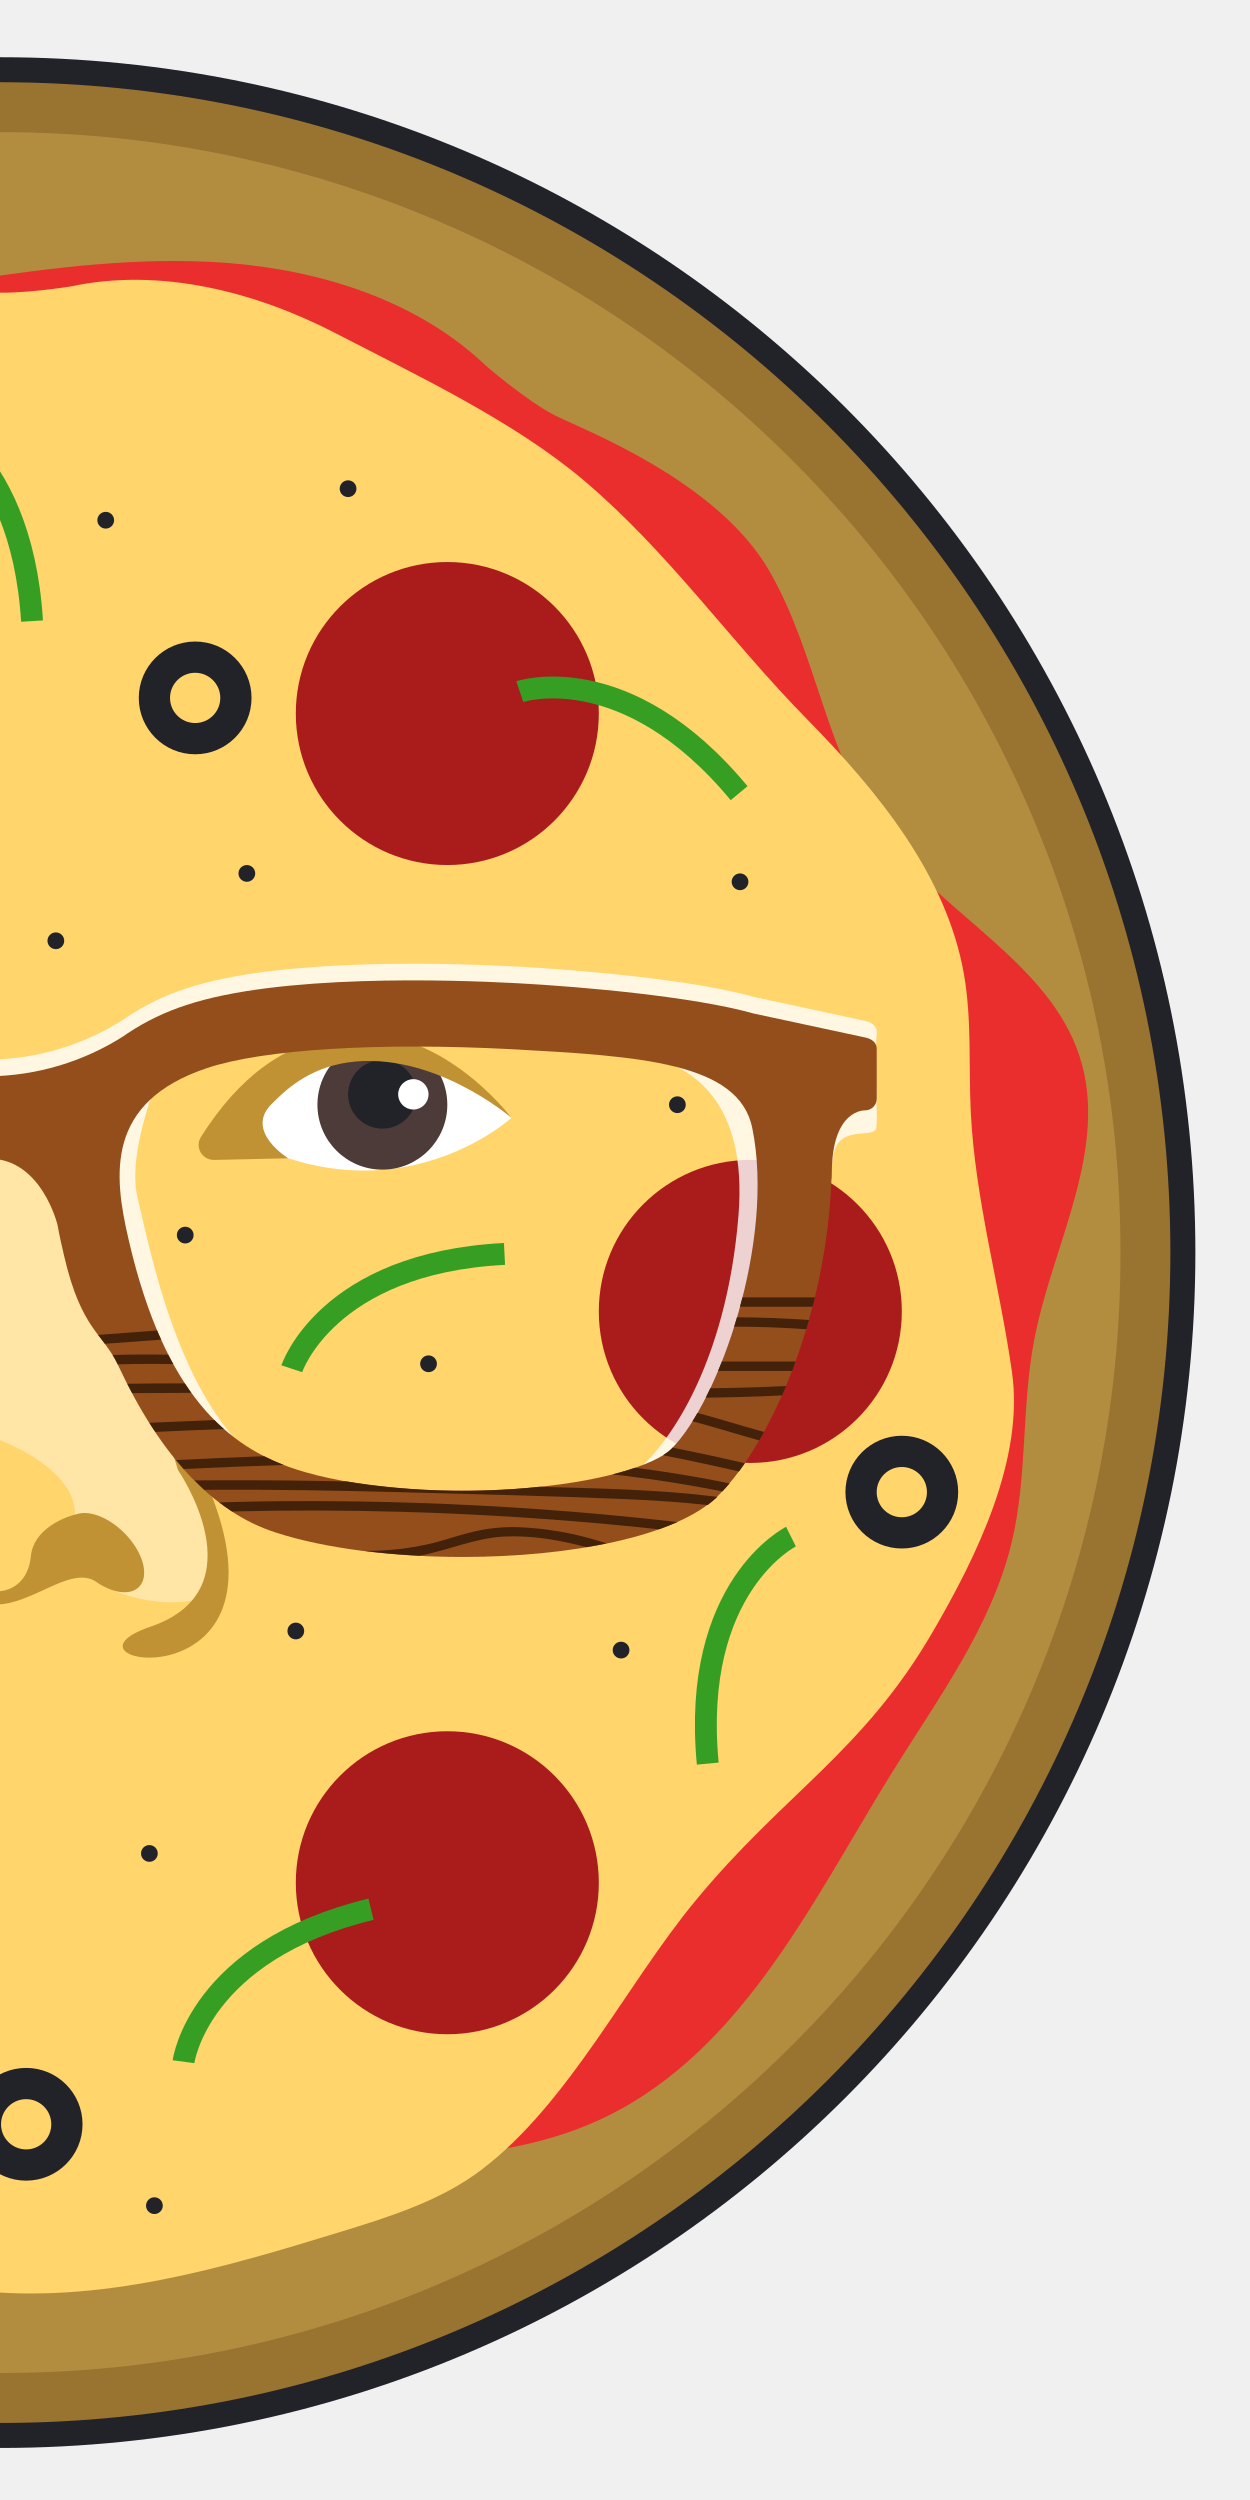
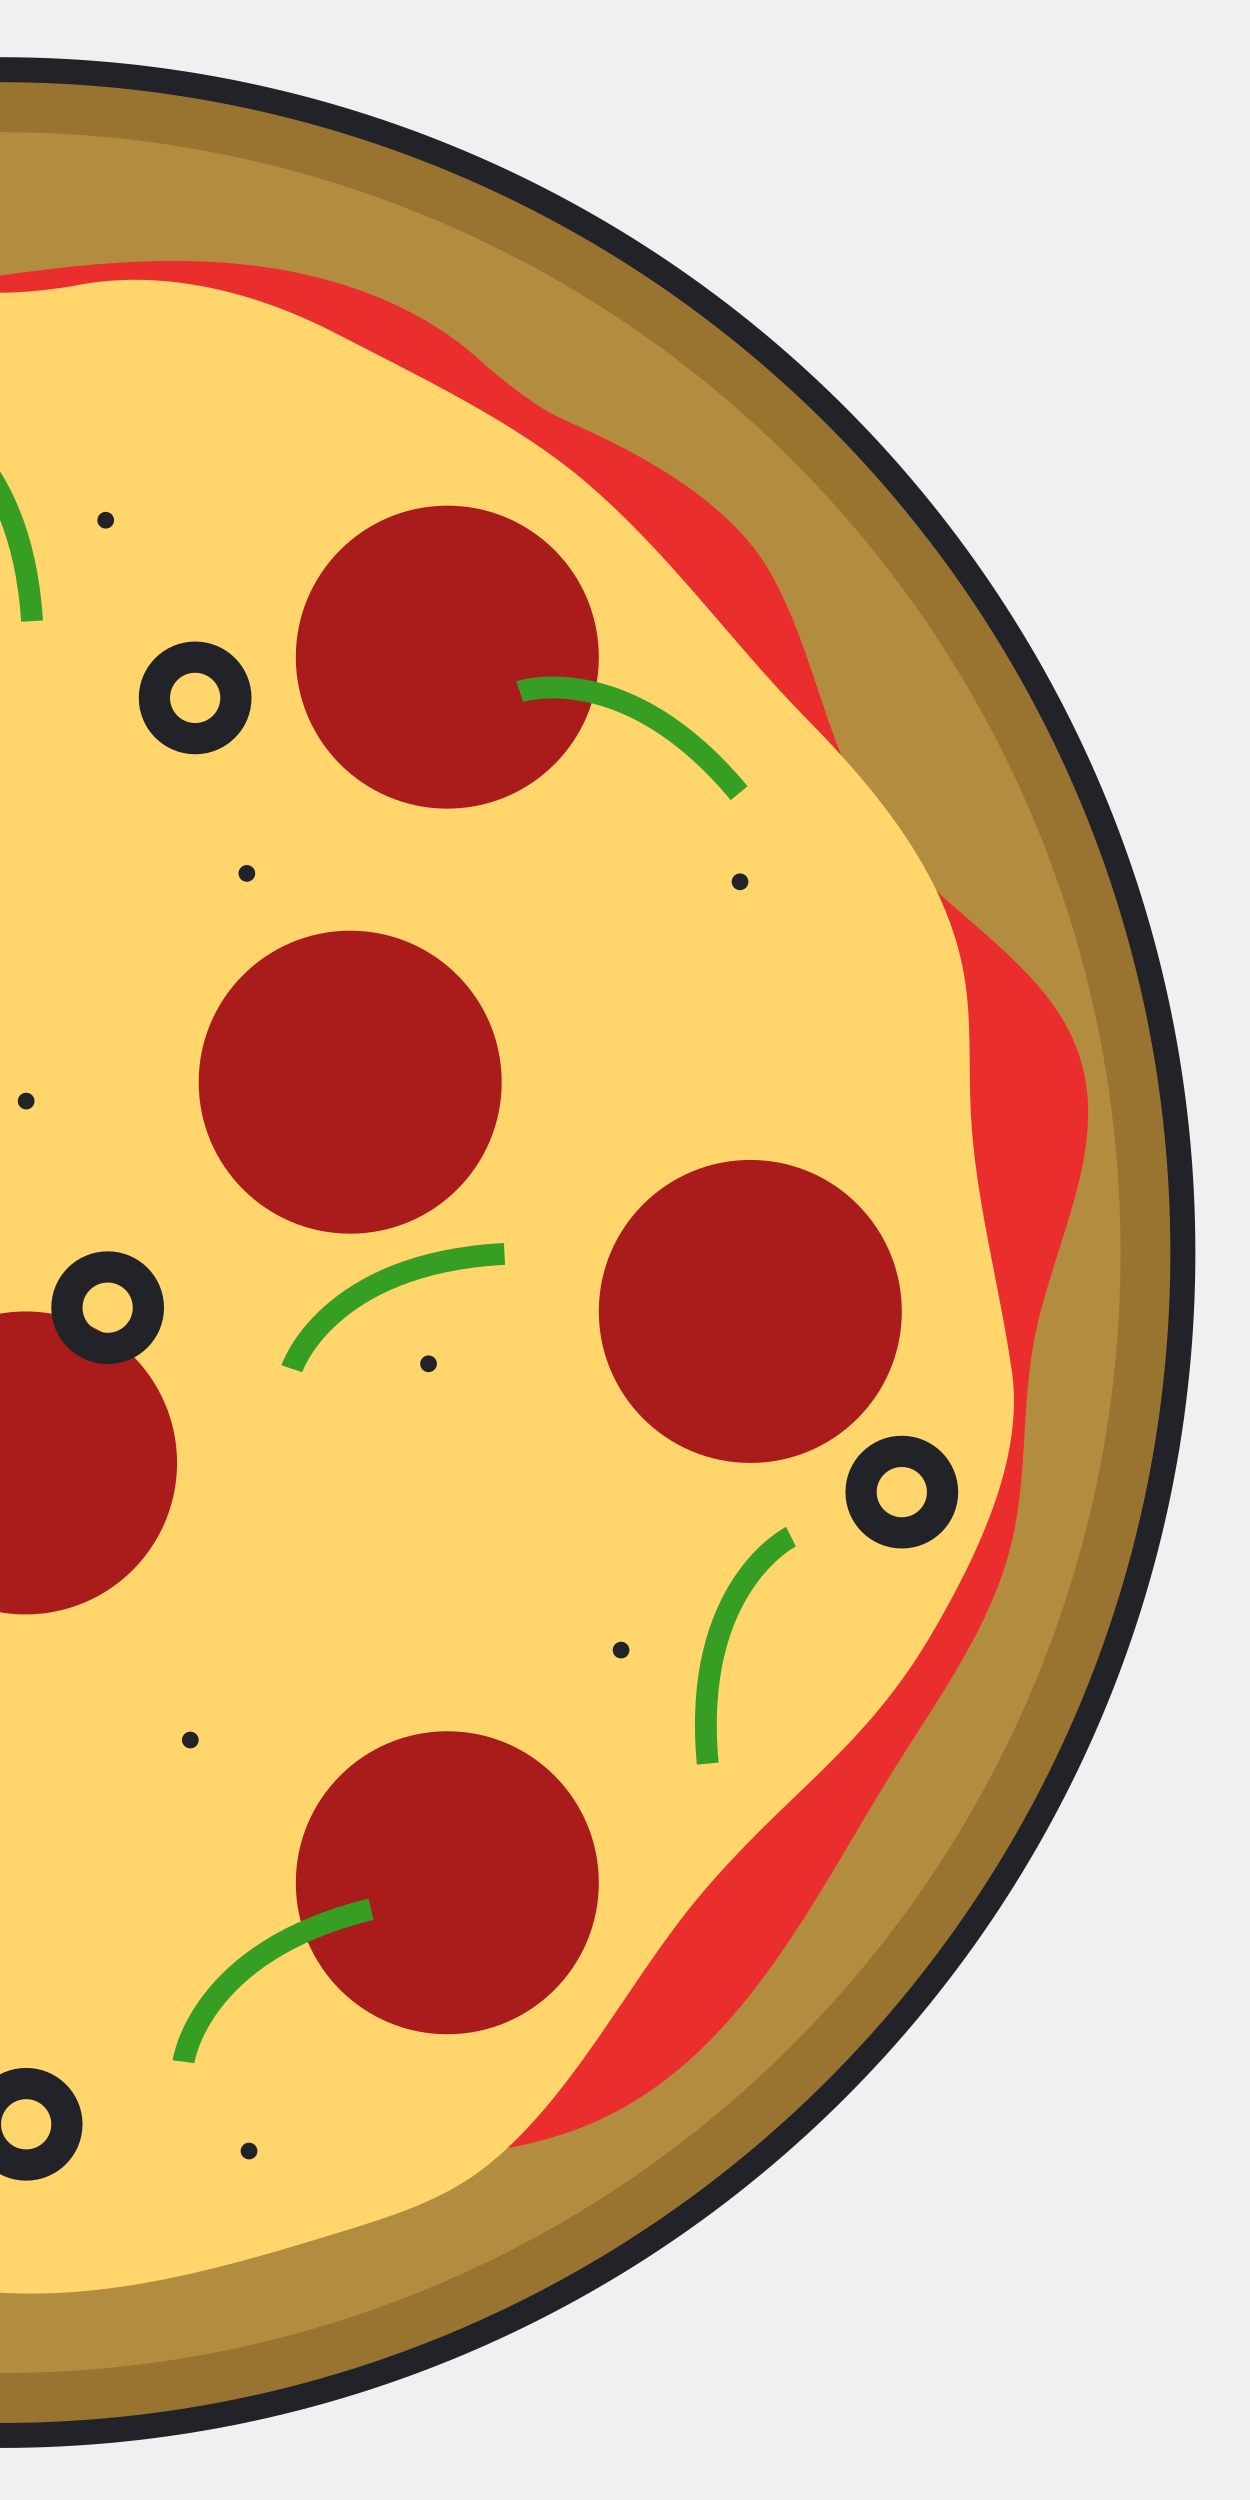
<svg xmlns="http://www.w3.org/2000/svg" width="400" height="800" viewBox="0 0 400 800">
-   <path d="M0,22.31c-3.35,0-6.68.05-10,.13V779.21c3.33.09,6.66.14,10,.14,209.05,0,378.52-169.47,378.52-378.52S209.05,22.31,0,22.31Z" fill="#b28c3f" />
-   <path d="M0,22.31c-3.35,0-6.68.05-10,.13v20c3.33-.09,6.67-.15,10-.15A356.19,356.19,0,0,1,139.54,70.48a357.27,357.27,0,0,1,114,76.84,357.23,357.23,0,0,1,76.84,114,356.28,356.28,0,0,1,28.17,139.55,356.19,356.19,0,0,1-28.17,139.54,357.27,357.27,0,0,1-76.84,114,357.43,357.43,0,0,1-114,76.84A356.19,356.19,0,0,1,0,759.35c-3.34,0-6.68-.06-10-.15v20c3.33.09,6.66.14,10,.14,209.05,0,378.52-169.47,378.52-378.52S209.05,22.31,0,22.31Z" fill="#997330" />
-   <path d="M-10,22.44c3.33-.08,6.66-.13,10-.13,209.05,0,378.52,169.47,378.52,378.52S209.05,779.35,0,779.35c-3.35,0-6.68-.05-10-.13" fill="none" stroke="#222229" stroke-miterlimit="10" stroke-width="8" />
-   <path d="M345.43,337.94c-9.73-29.82-43.7-45.33-62.58-70.8-18.51-25-21.24-57.78-36.75-84.57-16.6-28.69-59.08-44.95-68.18-49.46S155.45,117,155.45,117c-21.71-20.73-52.66-30.61-83.21-32.9-27.46-2-55,1.47-82.25,5.55V730.79a100.55,100.55,0,0,0,19.15-5.38c14.67-5.78,27.52-15.15,42-21.3,43-18.25,95-6.18,138-24.57,47-20.12,70-69.88,96.27-112.29,14.72-23.71,31.91-46.85,38.34-73.75,5.09-21.27,3.08-43.58,7.24-65C336.89,398,355.08,367.5,345.43,337.94Z" fill="#ea2d2d" />
-   <path d="M323.84,439.1c-3.95-27.82-11.82-55.29-13.19-83.25-.72-14.76.37-29.61-2.21-44.24-5.55-31.36-27.22-58.07-50-81.27-25.07-25.5-44.18-53.33-71.48-76.5-22.41-19-53.32-33.6-79.44-47.14S51.1,85.63,22.9,91.61c0,0-16.8,2.78-26.51,1.87-1.45-.13-3.64-.43-6.4-.78v640c.67.09,1.33.18,2,.25,40,4.43,79.2-7.14,117-18.76,15.92-4.89,32.19-10,45.26-20,27.94-21.37,45.93-58.8,68.19-85.83,28.46-34.55,53.84-47.77,76.23-86.5C312.54,498,327.79,466.91,323.84,439.1Z" fill="#ffd56c" />
-   <path d="M62.45,469.85c-13.51-24.2-35-126.7-35-126.7l-37.83,8.28c0,21.76.08,43.51.29,65.27.13,13.69.26,27.38.52,41.07,17.41,4.33,37.78,16.54,32.76,31C17,506.49,48.87,516.55,64.65,511.37,69.8,509.68,76,494.05,62.45,469.85Z" fill="#fff" opacity="0.4" />
-   <path d="M163.65,357.73s-29.21,26.7-71.41,12.91S105,335.94,105,335.94,143.76,335.77,163.65,357.73Z" fill="#fff" />
-   <circle cx="122.36" cy="353.51" r="20.78" fill="#4c3b38" />
-   <circle cx="122.36" cy="350.19" r="10.97" fill="#222229" />
-   <path d="M68.34,371.18h.11l23.79-.53s-13.94-8.52-5.48-17.21C91.12,349,98.54,341.88,111.19,340c27.14-4,52.21,17.49,52.46,17.71,0,0-23.19-31.14-54.61-26.51-17.91,2.64-32.46,13.18-44.74,32.63a4.78,4.78,0,0,0,4,7.33Z" fill="#c19234" />
-   <path d="M39.76,490.53c-4.94-4.94-11-7.25-14.94-6.07-4.24.92-14.12,4.88-14.94,13.53-.73,7.56-5.52,11.28-11.28,11.28a10.56,10.56,0,0,1-9-4.53v6.9a27.07,27.07,0,0,0,9,1.81c11.74,0,23.7-12.26,31.8-7.52,5.36,3.85,11.17,4.8,14.05,1.91C47.94,504.36,45.84,496.6,39.76,490.53Z" fill="#c19234" />
-   <path d="M66.52,475.57c-30-71.29-9.58-5.18-9.58-5.18s26.39,38.18-8.85,50.18S96.52,546.86,66.52,475.57Z" fill="#c19234" />
-   <circle cx="132.27" cy="350.19" r="4.86" fill="#fff" />
-   <circle cx="143.14" cy="228.33" r="48.48" fill="#aa1b1b" />
+   <path d="M0,22.31c-1.42,0-2.84,0-4.25,0v757c1.41,0,2.83,0,4.25,0,209.05,0,378.52-169.47,378.52-378.52S209.05,22.31,0,22.31Z" fill="#b28c3f" />
+   <path d="M0,42.31A356.19,356.19,0,0,1,139.54,70.48a357.27,357.27,0,0,1,114,76.84,357.39,357.39,0,0,1,76.84,114,356.28,356.28,0,0,1,28.17,139.55,356.19,356.19,0,0,1-28.17,139.54,357.43,357.43,0,0,1-76.84,114,357.43,357.43,0,0,1-114,76.84A356.19,356.19,0,0,1,0,759.35H-6.48l-1-717H0m0-20c-1.42,0-26.08,0-27.49,0l1,757,26.46,0c209.05,0,378.52-169.47,378.52-378.52S209.05,22.31,0,22.31Z" fill="#997330" />
+   <path d="M-27.49,23.3q13.62-1,27.49-1c209.05,0,378.52,169.47,378.52,378.52S209.05,779.35,0,779.35c-3.25,0-6.49-.05-9.73-.13" fill="none" stroke="#222229" stroke-miterlimit="10" stroke-width="8" />
+   <path d="M345.43,337.94c-9.73-29.82-43.7-45.33-62.58-70.8-18.51-25-21.24-57.78-36.75-84.57-16.6-28.69-59.08-44.95-68.18-49.46S155.45,117,155.45,117c-21.71-20.73-52.66-30.61-83.21-32.9-25.53-1.91-51.11,1-76.49,4.7V729.6a99.22,99.22,0,0,0,13.39-4.19c14.67-5.78,27.52-15.15,42-21.3,43-18.25,95-6.18,138-24.57,47-20.12,70-69.88,96.27-112.29,14.72-23.71,31.91-46.85,38.34-73.75,5.09-21.27,3.08-43.58,7.24-65C336.89,398,355.08,367.5,345.43,337.94Z" fill="#ea2d2d" />
+   <path d="M323.84,439.1c-3.95-27.82-11.82-55.29-13.19-83.25-.72-14.76.37-29.61-2.21-44.24-5.55-31.36-27.22-58.07-50-81.27-25.07-25.5-44.18-53.33-71.48-76.5-22.41-19-53.32-33.6-79.44-47.14S51.1,85.63,22.9,91.61c0,0-16.8,2.78-26.51,1.87l-.64-.06V733.36c38.68,3.33,76.63-7.87,113.28-19.13,15.92-4.89,32.19-10,45.26-20,27.94-21.37,45.93-58.8,68.19-85.83,28.46-34.55,53.84-47.77,76.23-86.5C312.54,498,327.79,466.91,323.84,439.1Z" fill="#ffd56c" />
+   <circle cx="143.14" cy="210.29" r="48.48" fill="#aa1b1b" />
  <circle cx="240.1" cy="419.66" r="48.48" fill="#aa1b1b" />
  <circle cx="143.14" cy="602.48" r="48.48" fill="#aa1b1b" />
-   <path d="M276.88,326.69,241.18,319h0c-19-5.37-54.33-8.55-75.45-9.69-22-1.19-76.52-2.9-106.16,7a76,76,0,0,0-18.71,9h0l-.15.11c-.4.27-.8.54-1.18.82a81.82,81.82,0,0,1-43,12.86,59.82,59.82,0,0,1-6-.25q.13,5.53.26,11.07c20,1.59,40.89,3.2,51.33,4,0,0,11.42-13.23,24.11-17.45,18.08-6,54.65-8.26,97.8-6C200,332.4,279.4,347.88,279.4,345.83l1.2-15.43C280.6,328.36,279,327.14,276.88,326.69Z" fill="#fff" opacity="0.8" />
-   <g opacity="0.8">
-     <path d="M54.17,336.37S40,366.35,44,383.19c5.4,22.77,16.35,79.83,53.41,93l-19.72-6.36L51,436.13,27.45,378.82l14.63-35Z" fill="#fff" />
-     <path d="M266.54,370.78c1.11-11.7,13.26-5.86,13.88-9.92s-.68-16.87-.17-25.58c.28-4.67-28.38,8-28.38,8S265.93,377.15,266.54,370.78Z" fill="#fff" />
-     <path d="M203.71,482.61l-5-8.16c14.54-8.85,33.71-37.79,37.59-85.37,1.5-18.32-2.06-32.12-10.59-41-10.94-11.42-26.47-10.95-26.62-10.94l-.37-9.54c.8,0,20-.61,33.88,13.87,10.5,11,15,27.25,13.22,48.41C242,437.54,222.66,471.07,203.71,482.61Z" fill="#fff" />
-   </g>
-   <path d="M276.88,332l-35.7-7.67h0c-19-5.37-54.33-8.55-75.45-9.69-22-1.19-76.52-2.89-106.16,7a76,76,0,0,0-18.71,9h0l-.15.1c-.4.28-.8.55-1.18.83a81.93,81.93,0,0,1-43,12.85,57.26,57.26,0,0,1-5.87-.23c.21,9.11.39,18.21.46,27.32a19.6,19.6,0,0,1,5.41-.74c16.85,0,21.9,21.29,21.9,21.29h0c.65,3.7,1.4,6.91,2,9.44l.13.57c5.53,23.69,12.44,24.52,17.27,34.88,13.51,29,30.42,47,50.26,53.41,16,5.22,37.9,7.87,59.87,7.87,34.21,0,68.68-6.43,81.85-19.61,17.75-17.74,34.63-58.93,36.24-100.91a17.23,17.23,0,0,0,.13-2.3c0-20.68,10.65-20.09,10.65-20.09a3.73,3.73,0,0,0,3.72-3.71V335.7C280.6,333.66,279,332.44,276.88,332Zm-62,131.63c-5,5-22.48,10.94-50.17,12.84-25.82,1.77-52.64-.64-70-6.28-22-7.17-42-24.1-53.42-72.93l-.13-.58c-4.89-20.89-7.37-44.08,25.14-54.92,18.08-6,54.65-8.25,97.8-6C205,338,236.44,340,240.72,360.94,248.13,397.18,230,448.51,214.86,463.62Z" fill="#934e1b" />
-   <path d="M260.79,415.16l-23.21,0c-.26,1-.52,2-.79,3l23.25,0Q260.43,416.66,260.79,415.16Z" fill="#442109" />
-   <path d="M50.26,425.76q-9.4.75-18.84,1.41c.74,1,1.46,1.9,2.16,2.84q9-.63,18-1.33C51.1,427.73,50.68,426.75,50.26,425.76Z" fill="#442109" />
-   <path d="M235.84,421.53c-.3,1-.6,2-.91,3q11.56,0,23.1.82c.29-1,.58-1.95.86-2.94Q247.39,421.58,235.84,421.53Z" fill="#442109" />
-   <path d="M254.6,435.7H231c-.4,1-.81,2-1.22,3h23.72C253.86,437.71,254.23,436.71,254.6,435.7Z" fill="#442109" />
-   <path d="M55.43,436.51c-.54-1-1.08-2-1.61-3q-8.88-.18-17.77.09c.57.93,1.12,1.92,1.65,3Q46.57,436.35,55.43,436.51Z" fill="#442109" />
-   <path d="M59.12,442.68q-9.19,0-18.39.12c.52,1,1,2,1.56,3q9.45-.09,18.9-.09Q60.14,444.23,59.12,442.68Z" fill="#442109" />
-   <path d="M227.3,444.24c-.48,1-1,2-1.46,3,8.14-.08,16.29-.3,24.42-.71.44-1,.88-2,1.31-3Q239.45,444.11,227.3,444.24Z" fill="#442109" />
-   <path d="M244.5,458.24c-4.21-1.15-8.39-2.41-12.55-3.63-2.91-.86-5.82-1.69-8.75-2.47-.54.93-1.07,1.82-1.61,2.67,1.71.45,3.42.91,5.13,1.4,5.39,1.54,10.8,3.22,16.26,4.72C243.49,460.05,244,459.16,244.5,458.24Z" fill="#442109" />
-   <path d="M68.58,454.41q-10.39.4-20.78.88c.63,1,1.26,2,1.9,2.92q11-.51,21.94-.92Q70.08,455.92,68.58,454.41Z" fill="#442109" />
-   <path d="M238.37,468.23q-11.55-2.67-23.15-5l-.36.39a15.15,15.15,0,0,1-2.69,2.05q6,1.18,12.07,2.48t12.24,2.72C237.12,470,237.74,469.13,238.37,468.23Z" fill="#442109" />
-   <path d="M84.55,466h-.22c-9.32.34-18.64.76-28,1.21.81,1,1.62,1.94,2.45,2.87,10.67-.5,21.35-.95,32-1.29A68.68,68.68,0,0,1,84.55,466Z" fill="#442109" />
-   <path d="M233.46,474.68q-15-3.06-30.24-5c-2.16.74-4.59,1.46-7.26,2.14,1.31.15,2.61.27,3.91.43q15.74,1.92,31.29,5C231.93,476.45,232.7,475.58,233.46,474.68Z" fill="#442109" />
-   <path d="M172.65,475.77c-2.55.27-5.21.5-8,.69A232.52,232.52,0,0,1,111,474.07c-4.35-.09-8.71-.18-13.06-.24q-17.85-.25-35.69-.1,1.53,1.54,3.09,3c21.27-.15,42.53.23,63.79.79,23.8.63,47.63,1.19,71.42,2.22,8.64.37,17.29.92,25.88,1.88a31.86,31.86,0,0,0,3.14-2.63C210.68,476.6,191.61,476.32,172.65,475.77Z" fill="#442109" />
-   <path d="M171.63,482.89q-37.83-2.64-75.78-2.53-12.84,0-25.67.42,2,1.55,4.09,2.89,27.17-.66,54.32.11,37.78,1.07,75.43,4.88c2.28.23,4.55.49,6.83.73,2.07-.73,4.05-1.51,5.91-2.34Q194.25,484.48,171.63,482.89Z" fill="#442109" />
-   <path d="M192.36,493.34a100.62,100.62,0,0,0-26.59-4.65A54,54,0,0,0,152.13,490c-4.54,1-8.94,2.58-13.44,3.75a89.44,89.44,0,0,1-22.35,2.52c5.76.73,11.75,1.24,17.84,1.56,9.13-1.66,17.7-5.64,27-6.13,8.88-.46,17.91,1.1,26.47,3.39q3.31-.54,6.48-1.2Z" fill="#442109" />
+   <circle cx="112.06" cy="346.3" r="48.48" fill="#aa1b1b" />
+   <path d="M8.37,419.66a48.16,48.16,0,0,0-12.62,1.67V515A48.48,48.48,0,1,0,8.37,419.66Z" fill="#aa1b1b" />
  <circle cx="33.83" cy="166.47" r="2.68" fill="#222229" />
  <circle cx="78.99" cy="279.49" r="2.68" fill="#222229" />
  <circle cx="236.81" cy="282.17" r="2.68" fill="#222229" />
  <circle cx="137.13" cy="436.41" r="2.68" fill="#222229" />
  <circle cx="198.74" cy="528.03" r="2.68" fill="#222229" />
-   <circle cx="94.66" cy="521.92" r="2.68" fill="#222229" />
-   <circle cx="49.41" cy="705.81" r="2.68" fill="#222229" />
+   <circle cx="60.9" cy="556.81" r="2.68" fill="#222229" />
+   <circle cx="79.69" cy="688.33" r="2.68" fill="#222229" />
  <path d="M-27.27,131.1s34,10.77,37.52,67.65" fill="none" stroke="#369e23" stroke-miterlimit="10" stroke-width="7" />
  <path d="M93.37,438s11.16-33.89,68.07-36.74" fill="none" stroke="#369e23" stroke-miterlimit="10" stroke-width="7" />
  <path d="M58.72,659.75s4.64-35.38,60-48.8" fill="none" stroke="#369e23" stroke-miterlimit="10" stroke-width="7" />
  <path d="M253.11,491.72s-32,15.89-26.63,72.63" fill="none" stroke="#369e23" stroke-miterlimit="10" stroke-width="7" />
  <path d="M166.33,221.32s33.82-11.37,70.19,32.5" fill="none" stroke="#369e23" stroke-miterlimit="10" stroke-width="7" />
  <circle cx="62.45" cy="223.33" r="13.04" fill="none" stroke="#222229" stroke-miterlimit="10" stroke-width="10" />
  <circle cx="8.37" cy="679.77" r="13.04" fill="none" stroke="#222229" stroke-miterlimit="10" stroke-width="10" />
  <circle cx="288.58" cy="477.48" r="13.04" fill="none" stroke="#222229" stroke-miterlimit="10" stroke-width="10" />
-   <circle cx="59.27" cy="395.23" r="2.68" fill="#222229" />
-   <circle cx="111.38" cy="156.38" r="2.68" fill="#222229" />
-   <circle cx="17.87" cy="301.05" r="2.68" fill="#222229" />
-   <circle cx="47.8" cy="593.1" r="2.68" fill="#222229" />
-   <circle cx="216.76" cy="353.51" r="2.68" fill="#222229" />
+   <circle cx="8.37" cy="352.35" r="2.68" fill="#222229" />
+   <circle cx="34.45" cy="418.46" r="13.04" fill="none" stroke="#222229" stroke-miterlimit="10" stroke-width="10" />
</svg>
